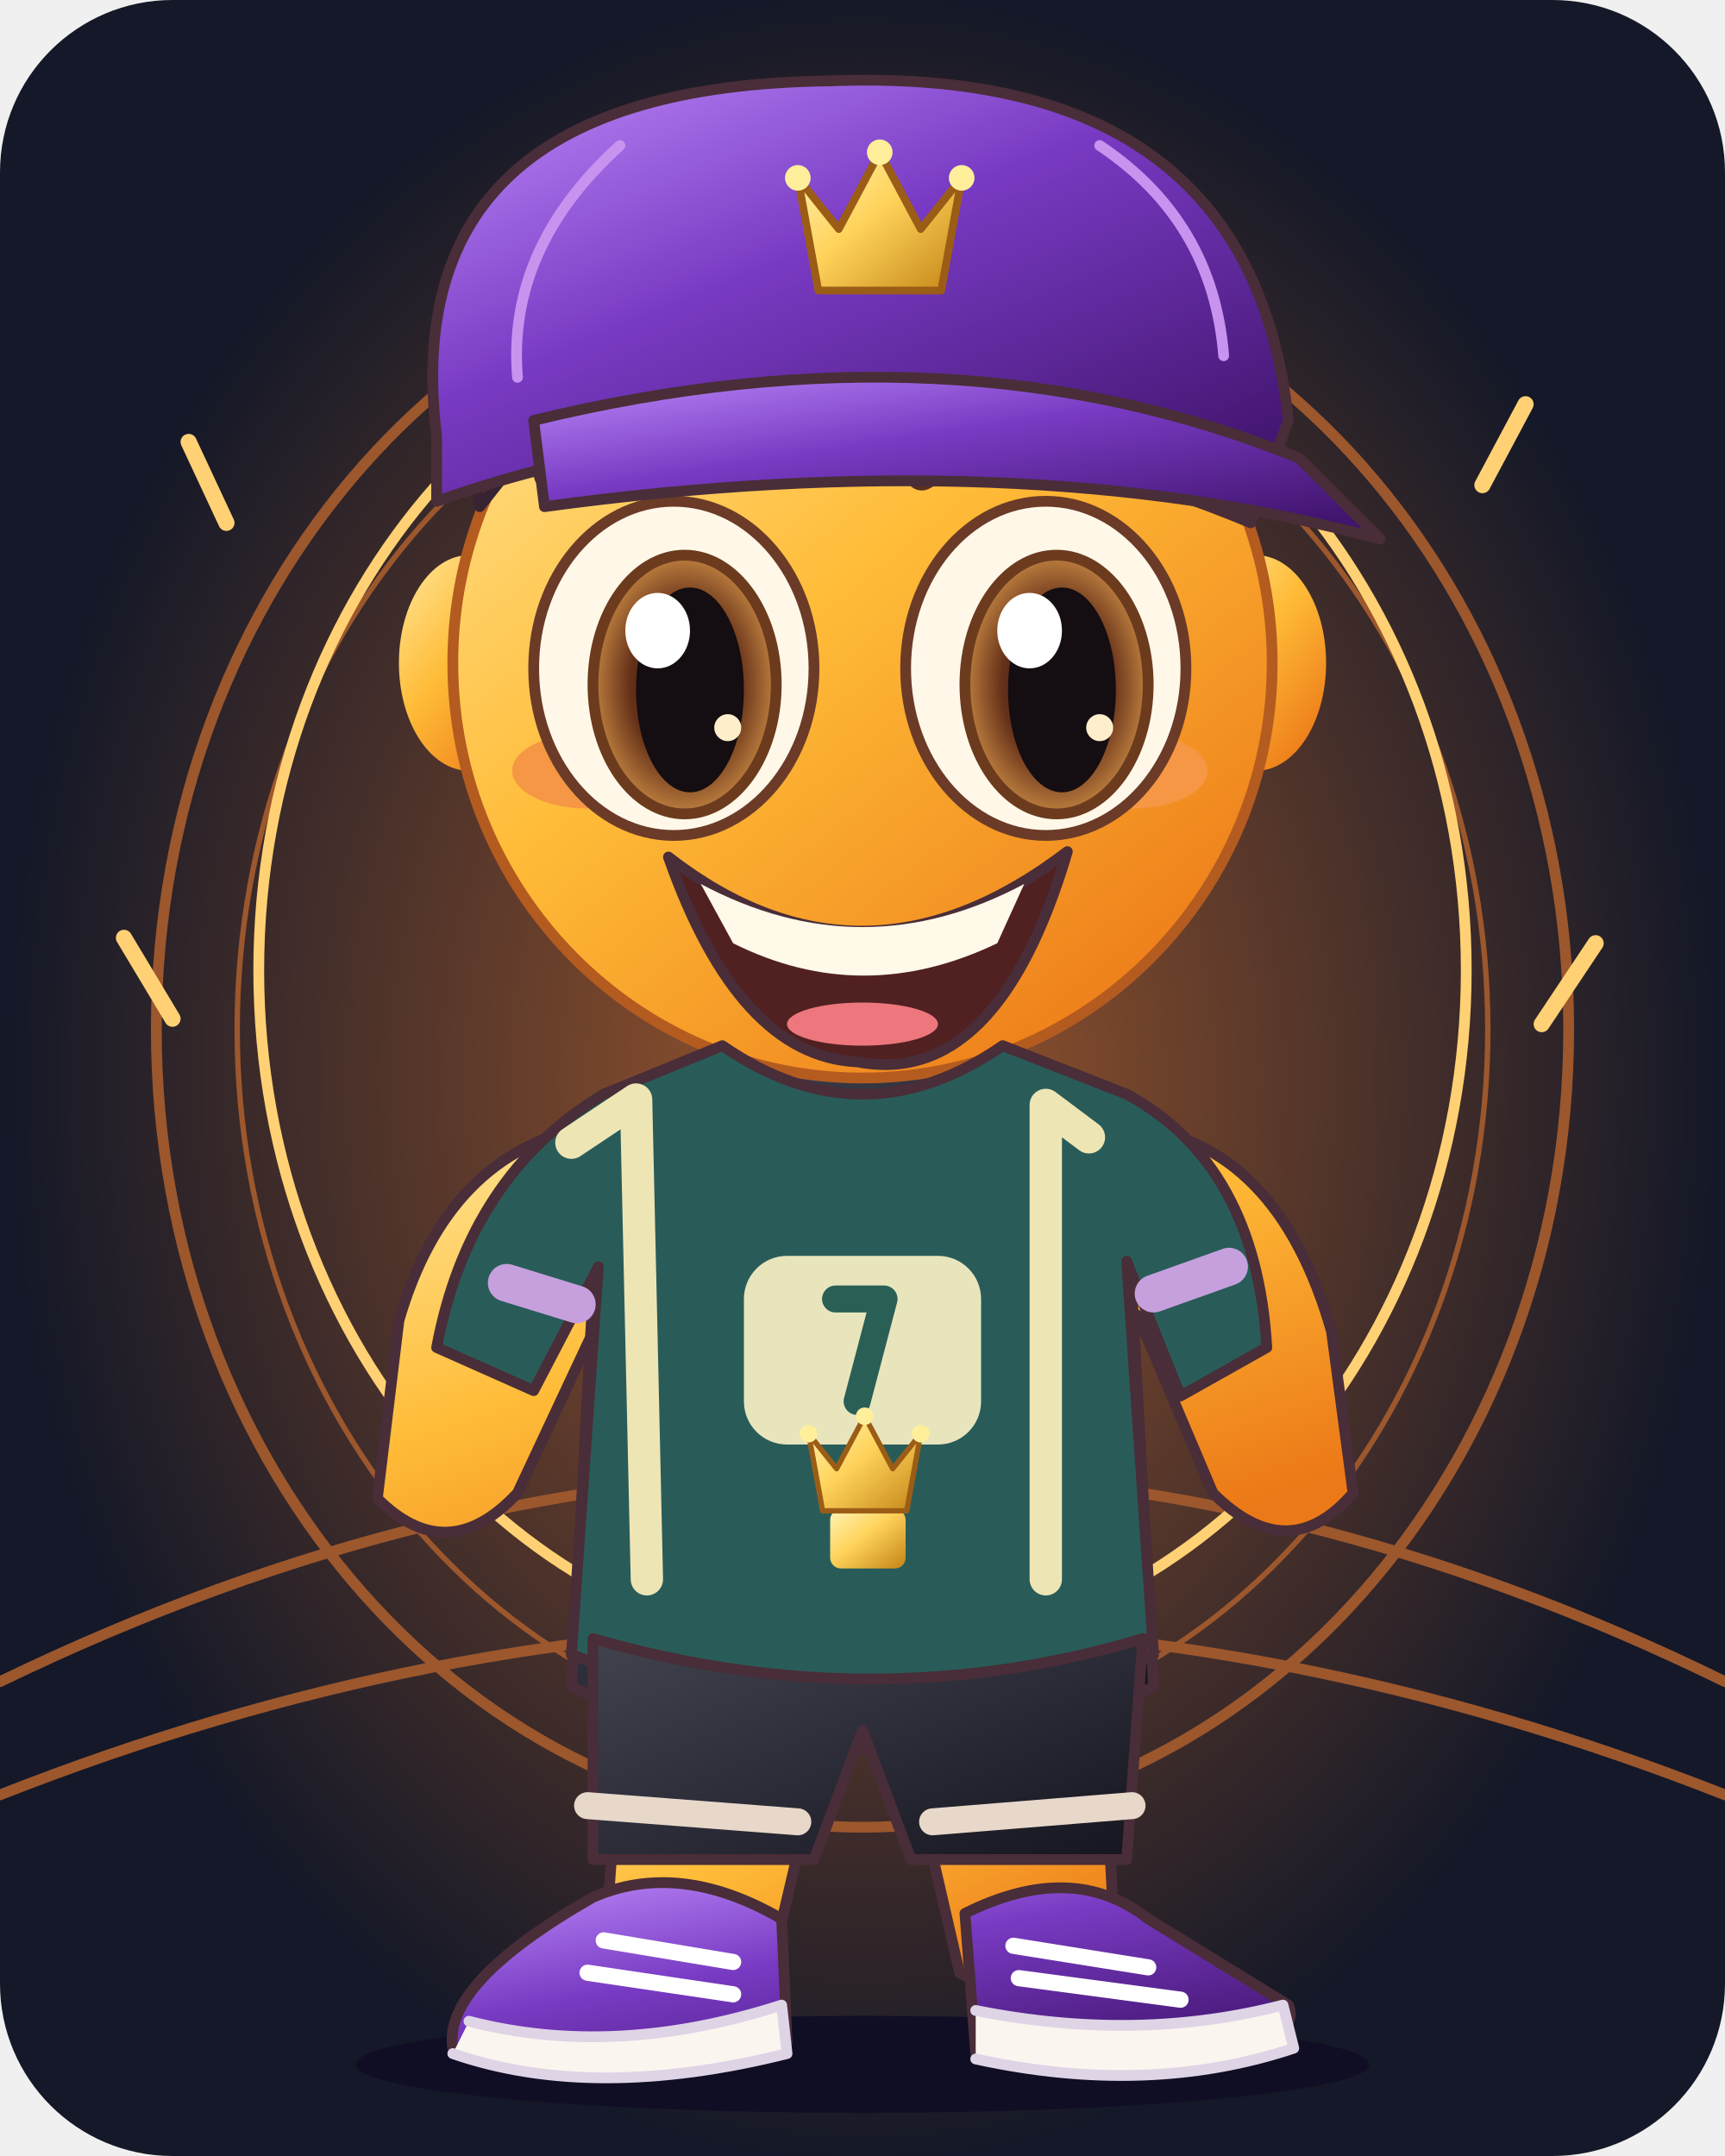
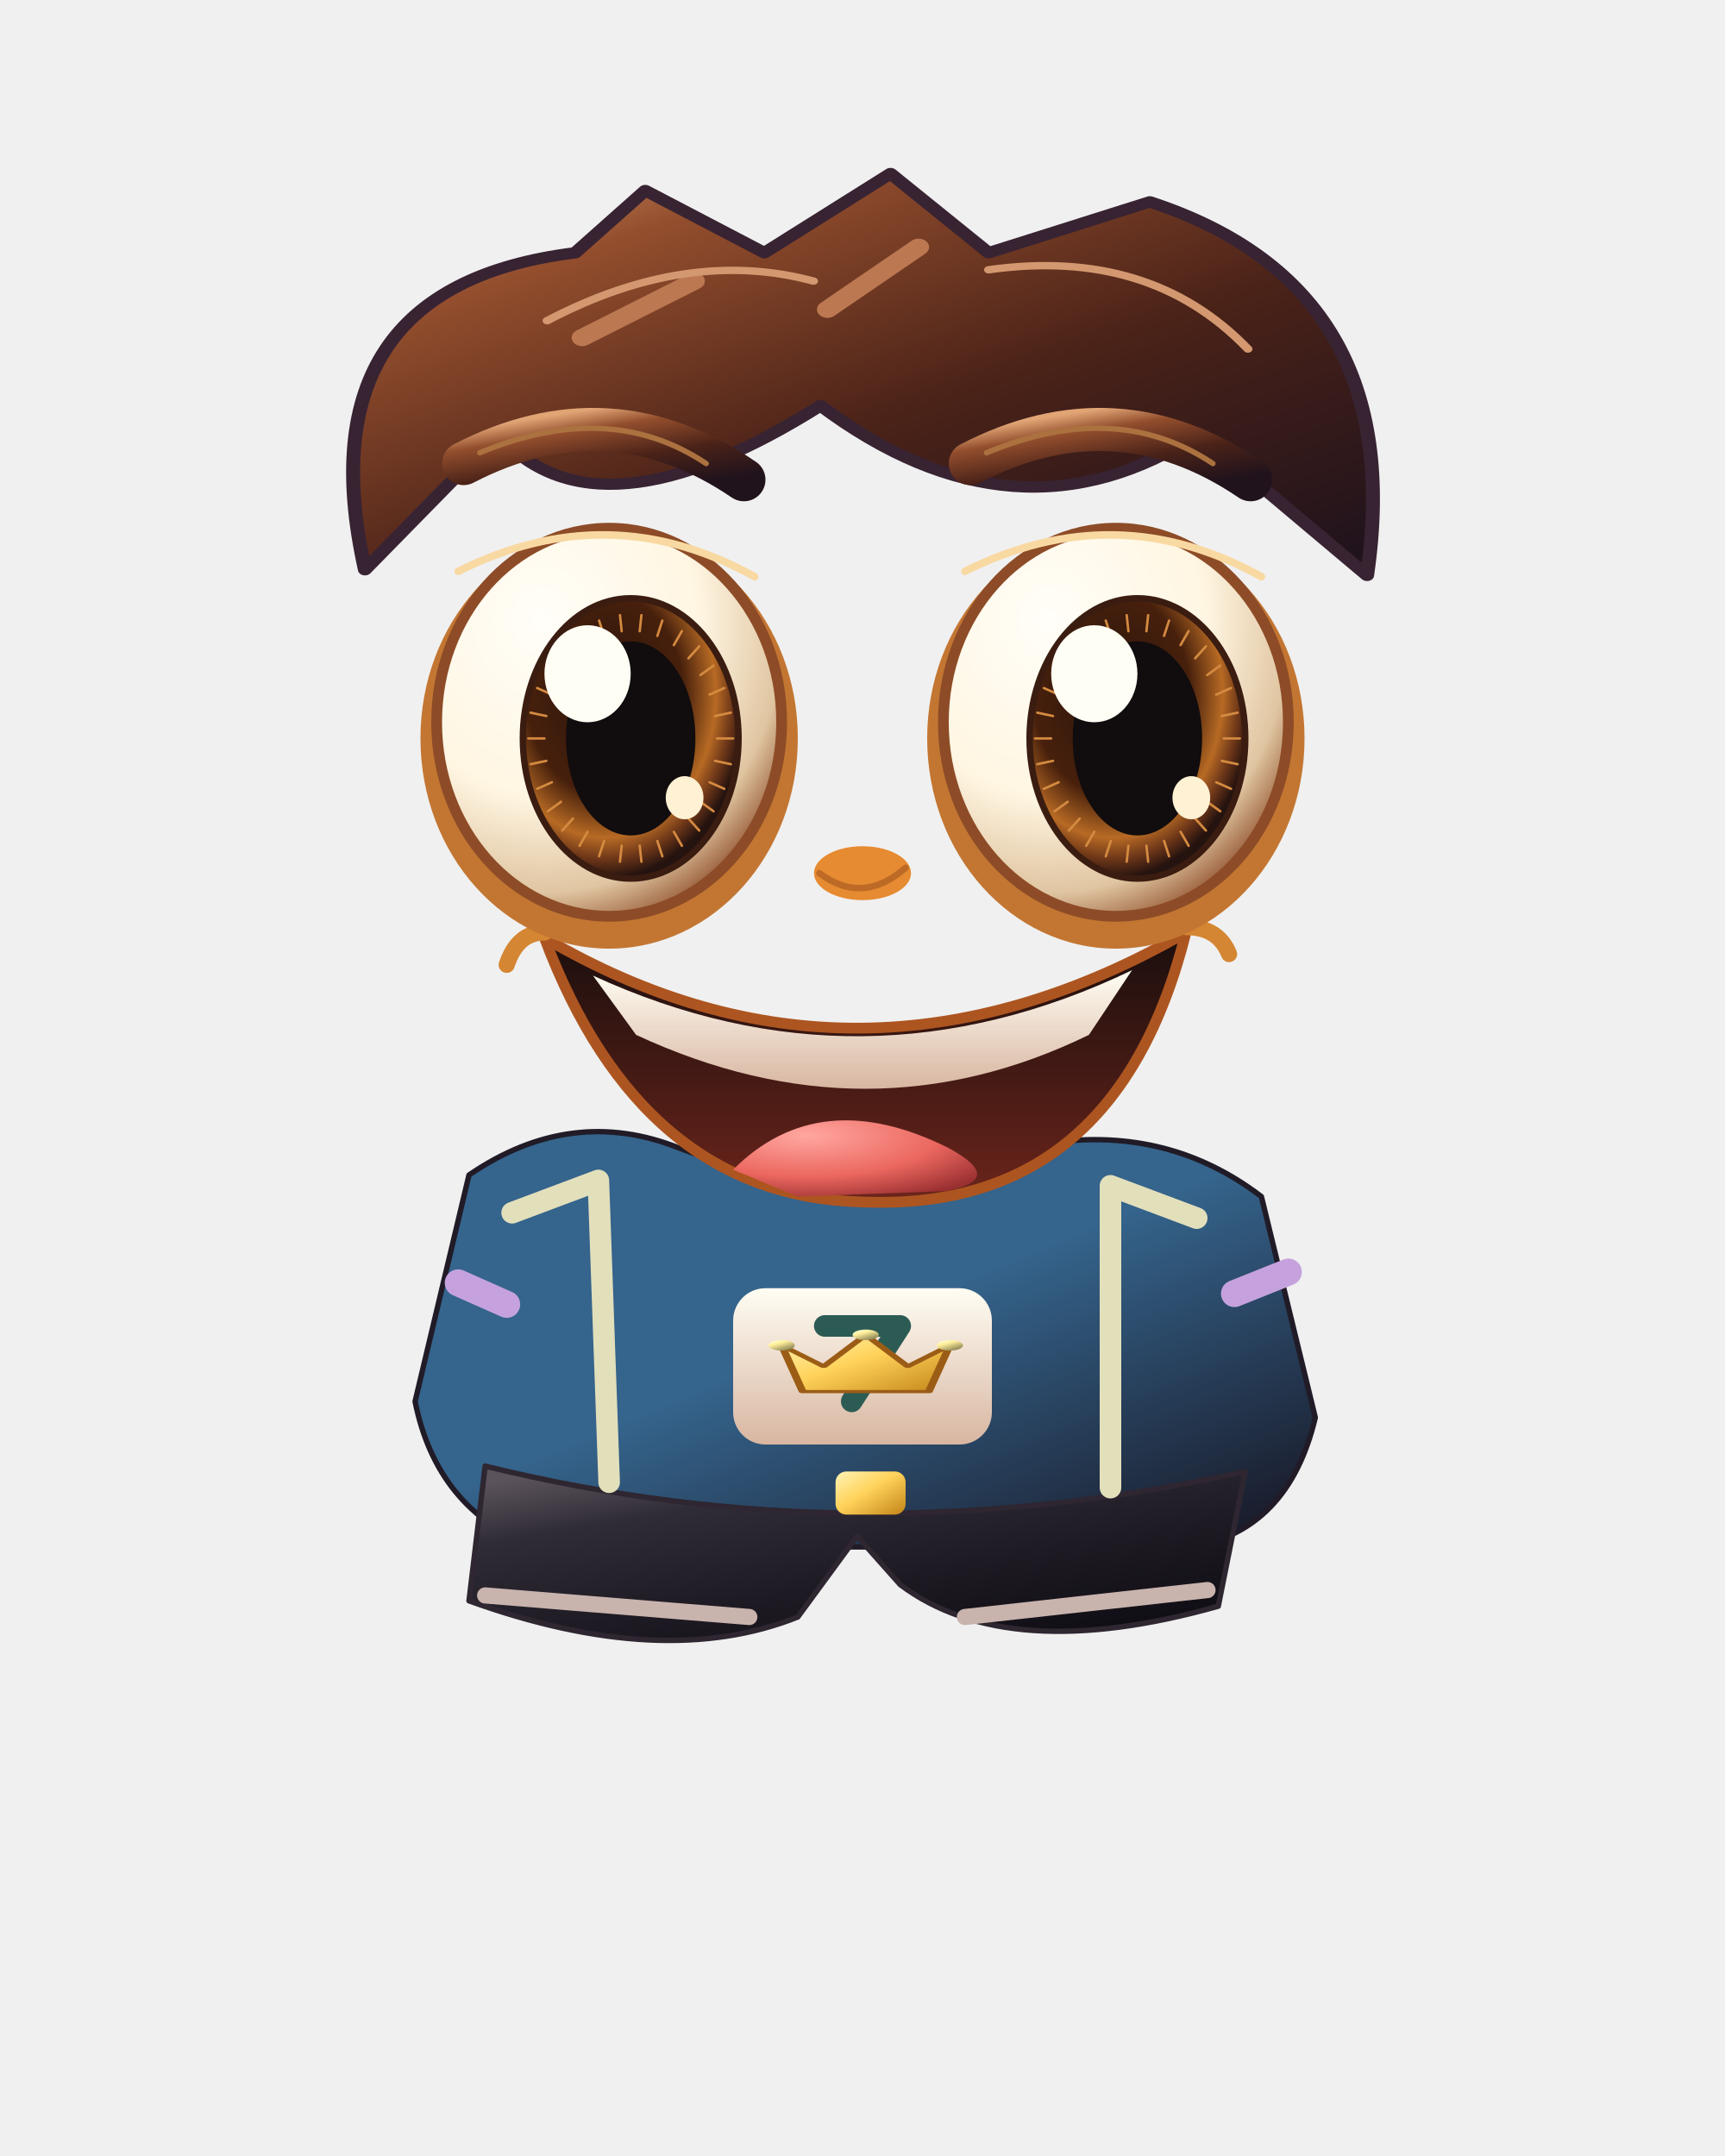
<svg xmlns="http://www.w3.org/2000/svg" width="320" height="400" viewBox="0 0 320 400">
  <defs>
    <linearGradient id="skin" x2=".8" y2="1">
      <stop stop-color="#ffe79a" />
      <stop offset=".48" stop-color="#ffbc38" />
      <stop offset="1" stop-color="#ec7917" />
    </linearGradient>
    <linearGradient id="purple" x2=".8" y2="1">
      <stop stop-color="#bd8afa" />
      <stop offset=".45" stop-color="#783ac3" />
      <stop offset="1" stop-color="#41146d" />
    </linearGradient>
    <linearGradient id="gold" x2="1" y2="1">
      <stop stop-color="#fff4b5" />
      <stop offset=".45" stop-color="#ffd35b" />
      <stop offset="1" stop-color="#c38416" />
    </linearGradient>
    <linearGradient id="dark" x2="1" y2="1">
      <stop stop-color="#41434f" />
      <stop offset="1" stop-color="#15151f" />
    </linearGradient>
    <radialGradient id="iris">
      <stop stop-color="#160d0c" />
      <stop offset=".6" stop-color="#663119" />
      <stop offset="1" stop-color="#be803f" />
    </radialGradient>
  </defs>
  <defs>
-     <radialGradient id="bg">
-       <stop stop-color="#9c572d" />
-       <stop offset="1" stop-color="#141828" />
-     </radialGradient>
-   </defs>
-   <rect x="0" y="0" width="320" height="400" rx="32" fill="url(#bg)" stroke="none" stroke-width="2" />
-   <ellipse cx="160" cy="191" rx="131" ry="148" fill="none" stroke="#9c572d" stroke-width="2" />
-   <ellipse cx="160" cy="191" rx="116" ry="132" fill="none" stroke="#9c572d" stroke-width="1" />
-   <path d="M0 312 Q161 234 320 312 M0 333 Q160 270 320 333" fill="none" stroke="#9c572d" stroke-width="2" stroke-linecap="round" stroke-linejoin="round" />
-   <ellipse cx="160" cy="180" rx="112" ry="127" fill="none" stroke="#ffd174" stroke-width="2" />
-   <path d="M42 97 L35 82" fill="none" stroke="#ffd174" stroke-width="3" stroke-linecap="round" stroke-linejoin="round" />
-   <path d="M275 90 L283 75" fill="none" stroke="#ffd174" stroke-width="3" stroke-linecap="round" stroke-linejoin="round" />
-   <path d="M32 189 L23 174" fill="none" stroke="#ffd174" stroke-width="3" stroke-linecap="round" stroke-linejoin="round" />
-   <path d="M286 190 L296 175" fill="none" stroke="#ffd174" stroke-width="3" stroke-linecap="round" stroke-linejoin="round" />
-   <ellipse cx="160" cy="383" rx="94" ry="9" fill="#100e24" stroke="none" stroke-width="0" />
-   <path d="M116 308 L112 365 Q127 375 143 365 L155 314 M166 314 L178 366 Q194 375 207 364 L204 308" fill="url(#skin)" stroke="#492d38" stroke-width="2" stroke-linecap="round" stroke-linejoin="round" />
-   <path d="M110 352 Q126 345 145 356 L146 379 Q105 389 84 380 Q82 368 110 352 M179 355 Q199 345 213 356 L239 372 Q244 384 181 381 Z" fill="url(#purple)" stroke="#492d38" stroke-width="2" stroke-linecap="round" stroke-linejoin="round" />
-   <path d="M87 375 Q114 382 145 372 L146 381 Q110 390 84 381 M181 373 Q211 379 238 372 L240 380 Q213 389 181 382" fill="#faf5ee" stroke="#ded4e6" stroke-width="2" stroke-linecap="round" stroke-linejoin="round" />
-   <path d="M112 360 L136 364 M109 366 L136 370 M188 361 L213 365 M189 367 L219 371" fill="none" stroke="#fff" stroke-width="3" stroke-linecap="round" stroke-linejoin="round" />
-   <path d="M109 209 Q83 214 74 245 L70 278 Q83 291 96 277 L111 245 M210 209 Q237 212 247 247 L251 277 Q239 291 225 277 L211 244" fill="url(#skin)" stroke="#492d38" stroke-width="2" stroke-linecap="round" stroke-linejoin="round" />
-   <path d="M112 203 Q160 185 208 203 L214 313 Q161 336 106 313 Z" fill="url(#dark)" stroke="#492d38" stroke-width="2" stroke-linecap="round" stroke-linejoin="round" />
-   <ellipse cx="87" cy="123" rx="13" ry="20" fill="url(#skin)" stroke="none" stroke-width="2" />
-   <ellipse cx="233" cy="123" rx="13" ry="20" fill="url(#skin)" stroke="none" stroke-width="2" />
-   <ellipse cx="160" cy="123" rx="76" ry="77" fill="url(#skin)" stroke="#b45b20" stroke-width="2" />
-   <ellipse cx="128" cy="78" rx="28" ry="13" fill="#ffe7a2" stroke="none" stroke-width="2" />
-   <ellipse cx="109" cy="143" rx="14" ry="7" fill="#f59744" stroke="none" stroke-width="2" />
-   <ellipse cx="210" cy="143" rx="14" ry="7" fill="#f59744" stroke="none" stroke-width="2" />
-   <path d="M112 203 L134 194 Q160 212 186 194 L209 203 Q233 216 235 250 L219 259 L209 234 L214 307 Q160 326 106 307 L111 235 L99 258 L81 250 Q87 218 112 203 Z" fill="#295c59" stroke="#492d38" stroke-width="2" stroke-linecap="round" stroke-linejoin="round" />
-   <path d="M110 304 Q162 319 212 304 L209 345 L169 345 L160 321 L151 345 L110 345 Z" fill="url(#dark)" stroke="#492d38" stroke-width="2" stroke-linecap="round" stroke-linejoin="round" />
-   <path d="M109 335 L148 338 M173 338 L210 335" fill="none" stroke="#e8d8ca" stroke-width="5" stroke-linecap="round" stroke-linejoin="round" />
-   <path d="M106 212 L118 204 L120 293 M202 211 L194 205 L194 293" fill="none" stroke="#eee5b5" stroke-width="6" stroke-linecap="round" stroke-linejoin="round" />
-   <rect x="138" y="233" width="44" height="35" rx="8" fill="#e8e5bd" stroke="none" stroke-width="2" />
-   <path d="M155 241 L164 241 L159 260" fill="none" stroke="#2a5f55" stroke-width="5" stroke-linecap="round" stroke-linejoin="round" />
-   <path d="M94 238 L107 242 M214 240 L228 235" fill="none" stroke="#c6a0dd" stroke-width="7" stroke-linecap="round" stroke-linejoin="round" />
-   <rect x="154" y="280" width="14" height="11" rx="2" fill="url(#gold)" stroke="none" stroke-width="2" />
-   <g transform="translate(150 266) scale(0.65)">
-     <path d="M0 0 L8 10 L16 -5 L24 10 L32 0 L28 22 L4 22 Z" fill="url(#gold)" stroke="#9b5d16" stroke-width="1.5" stroke-linecap="round" stroke-linejoin="round" />
-     <ellipse cx="0" cy="0" rx="2.5" ry="2.5" fill="#ffef9b" stroke="none" stroke-width="2" />
-     <ellipse cx="16" cy="-5" rx="2.5" ry="2.5" fill="#ffef9b" stroke="none" stroke-width="2" />
-     <ellipse cx="32" cy="0" rx="2.5" ry="2.5" fill="#ffef9b" stroke="none" stroke-width="2" />
+     <radialGradient id="eyeWhite" cx=".3" cy=".23" r=".85">
+       <stop stop-color="#fffef8" />
+       <stop offset=".55" stop-color="#fff6e2" />
+       <stop offset=".85" stop-color="#e0c5a1" />
+       <stop offset="1" stop-color="#9b603d" />
+     </radialGradient>
+     <radialGradient id="brownEye" cx=".38" cy=".34" r=".66">
+       <stop stop-color="#29140b" />
+       <stop offset=".55" stop-color="#47200c" />
+       <stop offset=".78" stop-color="#b76a24" />
+       <stop offset=".9" stop-color="#6b3518" />
+       <stop offset="1" stop-color="#25130f" />
+     </radialGradient>
+     <linearGradient id="mouth" x1="0" y1="0" x2="0" y2="1">
+       <stop stop-color="#190e0d" />
+       <stop offset="1" stop-color="#6c251b" />
+     </linearGradient>
+     <linearGradient id="teeth" x1="0" y1="0" x2="0" y2="1">
+       <stop stop-color="#fffdf3" />
+       <stop offset="1" stop-color="#d8b6a1" />
+     </linearGradient>
+     <radialGradient id="lip" cx=".3" cy=".2" r=".9">
+       <stop stop-color="#ffa7a0" />
+       <stop offset=".6" stop-color="#eb675f" />
+       <stop offset="1" stop-color="#9b3032" />
+     </radialGradient>
+     <linearGradient id="hairShine" x1="0" y1="0" x2=".9" y2="1">
+       <stop stop-color="#e1a575" />
+       <stop offset=".22" stop-color="#934e2d" />
+       <stop offset=".6" stop-color="#4a2218" />
+       <stop offset="1" stop-color="#21131c" />
+     </linearGradient>
+     <linearGradient id="cap" x1=".1" y1="0" x2=".9" y2="1">
+       <stop stop-color="#c084f1" />
+       <stop offset=".28" stop-color="#8e33d1" />
+       <stop offset=".65" stop-color="#57108b" />
+       <stop offset="1" stop-color="#280a49" />
+     </linearGradient>
+     <linearGradient id="charcoal" x1=".15" y1="0" x2=".9" y2="1">
+       <stop stop-color="#5b535b" />
+       <stop offset=".22" stop-color="#302c37" />
+       <stop offset=".6" stop-color="#1d1a23" />
+       <stop offset="1" stop-color="#0d0b12" />
+     </linearGradient>
+   </defs>
+   <defs>
+     <linearGradient id="outfit-sport-alt" x1=".1" y1="0" x2="1" y2="1">
+       <stop stop-color="#35648c" />
+       <stop offset=".45" stop-color="#35648c" />
+       <stop offset="1" stop-color="#16131f" />
+     </linearGradient>
+   </defs>
+   <path d="M87 218 Q106 205 126 213 Q160 226 195 212 Q217 209 234 222 L244 263 Q239 284 221 287 L99 287 Q81 280 77 260 Z" fill="url(#outfit-sport-alt)" stroke="#201b26" stroke-width="1" stroke-linecap="round" stroke-linejoin="round" />
+   <path d="M90 272 Q159 289 231 273 L226 298 Q187 309 167 294 L159 285 L148 300 Q123 310 87 297 Z" fill="url(#charcoal)" stroke="#2e2630" stroke-width="1" stroke-linecap="round" stroke-linejoin="round" />
+   <path d="M95 225 L111 219 L113 275 M222 226 L206 220 L206 276" fill="none" stroke="#e2dfbb" stroke-width="4" stroke-linecap="round" stroke-linejoin="round" />
+   <rect x="136" y="239" width="48" height="29" rx="6" fill="url(#teeth)" stroke="none" stroke-width="2" />
+   <path d="M153 246 L167 246 L158 260" fill="none" stroke="#2c5b54" stroke-width="4" stroke-linecap="round" stroke-linejoin="round" />
+   <path d="M90 296 L139 300 M179 300 L224 295" fill="none" stroke="#c9b3ad" stroke-width="3" stroke-linecap="round" stroke-linejoin="round" />
+   <path d="M85 238 L94 242 M229 240 L239 236" fill="none" stroke="#c5a2dd" stroke-width="5" stroke-linecap="round" stroke-linejoin="round" />
+   <rect x="155" y="273" width="13" height="8" rx="2" fill="url(#gold)" stroke="none" stroke-width="2" />
+   <defs>
+     <linearGradient id="styles-classic-mat0" x1=".1" y1="0" x2=".8" y2="1">
+       <stop stop-color="#ffffdc" />
+       <stop offset=".35" stop-color="#ffef9b" />
+       <stop offset="1" stop-color="#7f774d" />
+     </linearGradient>
+   </defs>
+   <g transform="translate(-80 90) scale(1.5 .6)">
+     <g transform="translate(150 266) scale(0.65)">
+       <path d="M0 0 L8 10 L16 -5 L24 10 L32 0 L28 22 L4 22 Z" fill="url(#gold)" stroke="#9b5d16" stroke-width="1.5" stroke-linecap="round" stroke-linejoin="round" />
+       <ellipse cx="0" cy="0" rx="2.5" ry="2.5" fill="url(#styles-classic-mat0)" stroke="none" stroke-width="2" />
+       <ellipse cx="16" cy="-5" rx="2.5" ry="2.5" fill="url(#styles-classic-mat0)" stroke="none" stroke-width="2" />
+       <ellipse cx="32" cy="0" rx="2.5" ry="2.5" fill="url(#styles-classic-mat0)" stroke="none" stroke-width="2" />
+     </g>
  </g>
-   <path d="M89 94 Q80 44 119 38 L129 27 L146 38 L164 24 L178 38 L201 29 Q238 44 232 95 L208 70 Q182 91 154 65 Q122 90 108 70 Z" fill="#5c3021" stroke="#382332" stroke-width="2" stroke-linecap="round" stroke-linejoin="round" />
-   <path d="M120 53 L136 43 M155 48 L168 37" fill="none" stroke="#bc7851" stroke-width="3" stroke-linecap="round" stroke-linejoin="round" />
-   <path d="M124 159 Q160 187 198 158 Q185 202 159 197 Q137 196 124 159" fill="#512021" stroke="#492d38" stroke-width="2" stroke-linecap="round" stroke-linejoin="round" />
-   <path d="M130 164 Q160 180 190 164 L185 175 Q160 187 136 175" fill="#fff9e9" stroke="none" stroke-width="2" stroke-linecap="round" stroke-linejoin="round" />
-   <ellipse cx="160" cy="190" rx="14" ry="4" fill="#ed777d" stroke="none" stroke-width="2" />
-   <ellipse cx="125" cy="124" rx="26" ry="31" fill="#fff8e9" stroke="#6b3b28" stroke-width="2" />
-   <ellipse cx="127" cy="127" rx="17" ry="24" fill="url(#iris)" stroke="#6c3b1e" stroke-width="2" />
-   <ellipse cx="128" cy="128" rx="10" ry="19" fill="#140d11" stroke="none" stroke-width="2" />
-   <ellipse cx="122" cy="117" rx="6" ry="7" fill="#fff" stroke="none" stroke-width="2" />
-   <ellipse cx="135" cy="135" rx="2.5" ry="2.5" fill="#ffeecb" stroke="none" stroke-width="2" />
-   <path d="M102 88 Q125 75 145 87" fill="none" stroke="#583021" stroke-width="6" stroke-linecap="round" stroke-linejoin="round" />
-   <ellipse cx="194" cy="124" rx="26" ry="31" fill="#fff8e9" stroke="#6b3b28" stroke-width="2" />
-   <ellipse cx="196" cy="127" rx="17" ry="24" fill="url(#iris)" stroke="#6c3b1e" stroke-width="2" />
-   <ellipse cx="197" cy="128" rx="10" ry="19" fill="#140d11" stroke="none" stroke-width="2" />
-   <ellipse cx="191" cy="117" rx="6" ry="7" fill="#fff" stroke="none" stroke-width="2" />
-   <ellipse cx="204" cy="135" rx="2.5" ry="2.5" fill="#ffeecb" stroke="none" stroke-width="2" />
-   <path d="M171 88 Q194 75 214 87" fill="none" stroke="#583021" stroke-width="6" stroke-linecap="round" stroke-linejoin="round" />
-   <path d="M81 81 Q73 16 154 15 Q232 12 239 78 L232 97 Q158 66 81 93 Z" fill="url(#purple)" stroke="#492d38" stroke-width="2" stroke-linecap="round" stroke-linejoin="round" />
-   <path d="M99 78 Q177 59 241 85 L256 100 Q189 82 101 94 Z" fill="url(#purple)" stroke="#492d38" stroke-width="2" stroke-linecap="round" stroke-linejoin="round" />
-   <g transform="translate(148 33) scale(0.95)">
-     <path d="M0 0 L8 10 L16 -5 L24 10 L32 0 L28 22 L4 22 Z" fill="url(#gold)" stroke="#9b5d16" stroke-width="1.5" stroke-linecap="round" stroke-linejoin="round" />
-     <ellipse cx="0" cy="0" rx="2.5" ry="2.5" fill="#ffef9b" stroke="none" stroke-width="2" />
-     <ellipse cx="16" cy="-5" rx="2.5" ry="2.5" fill="#ffef9b" stroke="none" stroke-width="2" />
-     <ellipse cx="32" cy="0" rx="2.5" ry="2.5" fill="#ffef9b" stroke="none" stroke-width="2" />
+   <defs>
+     <linearGradient id="hair-boy-crop-mat0" x1=".1" y1="0" x2=".8" y2="1">
+       <stop stop-color="#82442e" />
+       <stop offset=".35" stop-color="#5c3021" />
+       <stop offset="1" stop-color="#2e1810" />
+     </linearGradient>
+   </defs>
+   <g transform="translate(-48 7) scale(1.3 1.05)">
+     <path d="M89 94 Q80 44 119 38 L129 27 L146 38 L164 24 L178 38 L201 29 Q238 44 232 95 L208 70 Q182 91 154 65 Q122 90 108 70 Z" fill="url(#hairShine)" stroke="#382332" stroke-width="2" stroke-linecap="round" stroke-linejoin="round" />
+     <path d="M120 53 L136 43 M155 48 L168 37" fill="none" stroke="#bc7851" stroke-width="3" stroke-linecap="round" stroke-linejoin="round" />
+     <path d="M115 50 Q135 37 153 43 M178 41 Q201 37 215 55" fill="none" stroke="#d3986f" stroke-width="1.3" stroke-linecap="round" stroke-linejoin="round" />
  </g>
-   <path d="M115 27 Q94 46 96 70 M204 27 Q225 41 227 66" fill="none" stroke="#c893ef" stroke-width="2" stroke-linecap="round" stroke-linejoin="round" />
+   <ellipse cx="160" cy="162" rx="9" ry="5" fill="#e68b31" stroke="none" stroke-width="2" />
+   <path d="M152 162 Q160 168 168 161" fill="none" stroke="#bd6a26" stroke-width="1.2" stroke-linecap="round" stroke-linejoin="round" />
+   <path d="M101 174 Q159 208 220 173 Q207 225 160 223 Q119 222 101 174 Z" fill="url(#mouth)" stroke="#ad5520" stroke-width="2" stroke-linecap="round" stroke-linejoin="round" />
+   <path d="M110 181 Q160 204 210 180 L202 192 Q161 212 118 192 Z" fill="url(#teeth)" stroke="none" stroke-width="2" stroke-linecap="round" stroke-linejoin="round" />
+   <path d="M136 217 Q152 201 176 213 Q187 219 175 221 L148 222 Z" fill="url(#lip)" stroke="none" stroke-width="2" stroke-linecap="round" stroke-linejoin="round" />
+   <path d="M101 173 Q96 173 94 179 M220 172 Q226 172 228 177" fill="none" stroke="#d48632" stroke-width="3" stroke-linecap="round" stroke-linejoin="round" />
+   <ellipse cx="113" cy="137" rx="35" ry="39" fill="#c37632" stroke="none" stroke-width="2" />
+   <ellipse cx="113" cy="134" rx="33" ry="37" fill="#8d4c27" stroke="none" stroke-width="2" />
+   <ellipse cx="113" cy="134" rx="31" ry="35" fill="url(#eyeWhite)" stroke="none" stroke-width="2" />
+   <ellipse cx="117" cy="137" rx="20" ry="26" fill="url(#brownEye)" stroke="#3a1c10" stroke-width="1.2" />
+   <path d="M133.00 137.00 L136.00 137.00" fill="none" stroke="#d48a40" stroke-width="0.45" stroke-linecap="round" stroke-linejoin="round" />
+   <path d="M132.65 141.16 L135.58 141.78" fill="none" stroke="#d48a40" stroke-width="0.45" stroke-linecap="round" stroke-linejoin="round" />
+   <path d="M131.62 145.13 L134.36 146.35" fill="none" stroke="#d48a40" stroke-width="0.45" stroke-linecap="round" stroke-linejoin="round" />
+   <path d="M129.94 148.76 L132.37 150.52" fill="none" stroke="#d48a40" stroke-width="0.45" stroke-linecap="round" stroke-linejoin="round" />
+   <path d="M127.71 151.86 L129.71 154.09" fill="none" stroke="#d48a40" stroke-width="0.45" stroke-linecap="round" stroke-linejoin="round" />
+   <path d="M125.00 154.32 L126.50 156.92" fill="none" stroke="#d48a40" stroke-width="0.45" stroke-linecap="round" stroke-linejoin="round" />
+   <path d="M121.94 156.02 L122.87 158.87" fill="none" stroke="#d48a40" stroke-width="0.45" stroke-linecap="round" stroke-linejoin="round" />
+   <path d="M118.67 156.89 L118.99 159.87" fill="none" stroke="#d48a40" stroke-width="0.45" stroke-linecap="round" stroke-linejoin="round" />
+   <path d="M115.33 156.89 L115.01 159.87" fill="none" stroke="#d48a40" stroke-width="0.45" stroke-linecap="round" stroke-linejoin="round" />
+   <path d="M112.06 156.02 L111.13 158.87" fill="none" stroke="#d48a40" stroke-width="0.45" stroke-linecap="round" stroke-linejoin="round" />
+   <path d="M109.00 154.32 L107.50 156.92" fill="none" stroke="#d48a40" stroke-width="0.45" stroke-linecap="round" stroke-linejoin="round" />
+   <path d="M106.29 151.86 L104.29 154.09" fill="none" stroke="#d48a40" stroke-width="0.45" stroke-linecap="round" stroke-linejoin="round" />
+   <path d="M104.06 148.76 L101.63 150.52" fill="none" stroke="#d48a40" stroke-width="0.45" stroke-linecap="round" stroke-linejoin="round" />
+   <path d="M102.38 145.13 L99.64 146.35" fill="none" stroke="#d48a40" stroke-width="0.45" stroke-linecap="round" stroke-linejoin="round" />
+   <path d="M101.35 141.16 L98.42 141.78" fill="none" stroke="#d48a40" stroke-width="0.45" stroke-linecap="round" stroke-linejoin="round" />
+   <path d="M101.00 137.00 L98.00 137.00" fill="none" stroke="#d48a40" stroke-width="0.45" stroke-linecap="round" stroke-linejoin="round" />
+   <path d="M101.35 132.84 L98.42 132.22" fill="none" stroke="#d48a40" stroke-width="0.45" stroke-linecap="round" stroke-linejoin="round" />
+   <path d="M102.38 128.87 L99.64 127.65" fill="none" stroke="#d48a40" stroke-width="0.45" stroke-linecap="round" stroke-linejoin="round" />
+   <path d="M104.06 125.24 L101.63 123.48" fill="none" stroke="#d48a40" stroke-width="0.45" stroke-linecap="round" stroke-linejoin="round" />
+   <path d="M106.29 122.14 L104.29 119.91" fill="none" stroke="#d48a40" stroke-width="0.45" stroke-linecap="round" stroke-linejoin="round" />
+   <path d="M109.00 119.68 L107.50 117.08" fill="none" stroke="#d48a40" stroke-width="0.45" stroke-linecap="round" stroke-linejoin="round" />
+   <path d="M112.06 117.98 L111.13 115.13" fill="none" stroke="#d48a40" stroke-width="0.45" stroke-linecap="round" stroke-linejoin="round" />
+   <path d="M115.33 117.11 L115.01 114.13" fill="none" stroke="#d48a40" stroke-width="0.45" stroke-linecap="round" stroke-linejoin="round" />
+   <path d="M118.67 117.11 L118.99 114.13" fill="none" stroke="#d48a40" stroke-width="0.45" stroke-linecap="round" stroke-linejoin="round" />
+   <path d="M121.94 117.98 L122.87 115.13" fill="none" stroke="#d48a40" stroke-width="0.45" stroke-linecap="round" stroke-linejoin="round" />
+   <path d="M125.00 119.68 L126.50 117.08" fill="none" stroke="#d48a40" stroke-width="0.45" stroke-linecap="round" stroke-linejoin="round" />
+   <path d="M127.71 122.14 L129.71 119.91" fill="none" stroke="#d48a40" stroke-width="0.45" stroke-linecap="round" stroke-linejoin="round" />
+   <path d="M129.94 125.24 L132.37 123.48" fill="none" stroke="#d48a40" stroke-width="0.45" stroke-linecap="round" stroke-linejoin="round" />
+   <path d="M131.62 128.87 L134.36 127.65" fill="none" stroke="#d48a40" stroke-width="0.45" stroke-linecap="round" stroke-linejoin="round" />
+   <path d="M132.65 132.84 L135.58 132.22" fill="none" stroke="#d48a40" stroke-width="0.45" stroke-linecap="round" stroke-linejoin="round" />
+   <ellipse cx="117" cy="137" rx="12" ry="18" fill="#110c0d" stroke="none" stroke-width="2" />
+   <ellipse cx="109" cy="125" rx="8" ry="9" fill="#fffef5" stroke="none" stroke-width="2" />
+   <ellipse cx="127" cy="148" rx="3.5" ry="4" fill="#fff1d3" stroke="none" stroke-width="2" />
+   <path d="M85 106 Q113 92 140 107" fill="none" stroke="#f9d9a2" stroke-width="1.4" stroke-linecap="round" stroke-linejoin="round" />
+   <path d="M86 86 Q113 72 138 89" fill="none" stroke="url(#hairShine)" stroke-width="8" stroke-linecap="round" stroke-linejoin="round" />
+   <path d="M89 84 Q113 74 131 86" fill="none" stroke="#ab713f" stroke-width="1" stroke-linecap="round" stroke-linejoin="round" />
+   <ellipse cx="207" cy="137" rx="35" ry="39" fill="#c37632" stroke="none" stroke-width="2" />
+   <ellipse cx="207" cy="134" rx="33" ry="37" fill="#8d4c27" stroke="none" stroke-width="2" />
+   <ellipse cx="207" cy="134" rx="31" ry="35" fill="url(#eyeWhite)" stroke="none" stroke-width="2" />
+   <ellipse cx="211" cy="137" rx="20" ry="26" fill="url(#brownEye)" stroke="#3a1c10" stroke-width="1.2" />
+   <path d="M227.00 137.00 L230.00 137.00" fill="none" stroke="#d48a40" stroke-width="0.45" stroke-linecap="round" stroke-linejoin="round" />
+   <path d="M226.65 141.16 L229.58 141.78" fill="none" stroke="#d48a40" stroke-width="0.45" stroke-linecap="round" stroke-linejoin="round" />
+   <path d="M225.62 145.13 L228.36 146.35" fill="none" stroke="#d48a40" stroke-width="0.45" stroke-linecap="round" stroke-linejoin="round" />
+   <path d="M223.94 148.76 L226.37 150.52" fill="none" stroke="#d48a40" stroke-width="0.45" stroke-linecap="round" stroke-linejoin="round" />
+   <path d="M221.71 151.86 L223.71 154.09" fill="none" stroke="#d48a40" stroke-width="0.45" stroke-linecap="round" stroke-linejoin="round" />
+   <path d="M219.00 154.32 L220.50 156.92" fill="none" stroke="#d48a40" stroke-width="0.45" stroke-linecap="round" stroke-linejoin="round" />
+   <path d="M215.94 156.02 L216.87 158.87" fill="none" stroke="#d48a40" stroke-width="0.45" stroke-linecap="round" stroke-linejoin="round" />
+   <path d="M212.67 156.89 L212.99 159.87" fill="none" stroke="#d48a40" stroke-width="0.45" stroke-linecap="round" stroke-linejoin="round" />
+   <path d="M209.33 156.89 L209.01 159.87" fill="none" stroke="#d48a40" stroke-width="0.45" stroke-linecap="round" stroke-linejoin="round" />
+   <path d="M206.06 156.02 L205.13 158.87" fill="none" stroke="#d48a40" stroke-width="0.45" stroke-linecap="round" stroke-linejoin="round" />
+   <path d="M203.00 154.32 L201.50 156.92" fill="none" stroke="#d48a40" stroke-width="0.45" stroke-linecap="round" stroke-linejoin="round" />
+   <path d="M200.29 151.86 L198.29 154.09" fill="none" stroke="#d48a40" stroke-width="0.45" stroke-linecap="round" stroke-linejoin="round" />
+   <path d="M198.06 148.76 L195.63 150.52" fill="none" stroke="#d48a40" stroke-width="0.45" stroke-linecap="round" stroke-linejoin="round" />
+   <path d="M196.38 145.13 L193.64 146.35" fill="none" stroke="#d48a40" stroke-width="0.45" stroke-linecap="round" stroke-linejoin="round" />
+   <path d="M195.35 141.16 L192.42 141.78" fill="none" stroke="#d48a40" stroke-width="0.45" stroke-linecap="round" stroke-linejoin="round" />
+   <path d="M195.00 137.00 L192.00 137.00" fill="none" stroke="#d48a40" stroke-width="0.45" stroke-linecap="round" stroke-linejoin="round" />
+   <path d="M195.35 132.84 L192.42 132.22" fill="none" stroke="#d48a40" stroke-width="0.45" stroke-linecap="round" stroke-linejoin="round" />
+   <path d="M196.38 128.87 L193.64 127.65" fill="none" stroke="#d48a40" stroke-width="0.45" stroke-linecap="round" stroke-linejoin="round" />
+   <path d="M198.06 125.24 L195.63 123.48" fill="none" stroke="#d48a40" stroke-width="0.45" stroke-linecap="round" stroke-linejoin="round" />
+   <path d="M200.29 122.14 L198.29 119.91" fill="none" stroke="#d48a40" stroke-width="0.45" stroke-linecap="round" stroke-linejoin="round" />
+   <path d="M203.00 119.68 L201.50 117.08" fill="none" stroke="#d48a40" stroke-width="0.45" stroke-linecap="round" stroke-linejoin="round" />
+   <path d="M206.06 117.98 L205.13 115.13" fill="none" stroke="#d48a40" stroke-width="0.45" stroke-linecap="round" stroke-linejoin="round" />
+   <path d="M209.33 117.11 L209.01 114.13" fill="none" stroke="#d48a40" stroke-width="0.45" stroke-linecap="round" stroke-linejoin="round" />
+   <path d="M212.67 117.11 L212.99 114.13" fill="none" stroke="#d48a40" stroke-width="0.45" stroke-linecap="round" stroke-linejoin="round" />
+   <path d="M215.94 117.98 L216.87 115.13" fill="none" stroke="#d48a40" stroke-width="0.45" stroke-linecap="round" stroke-linejoin="round" />
+   <path d="M219.00 119.68 L220.50 117.08" fill="none" stroke="#d48a40" stroke-width="0.45" stroke-linecap="round" stroke-linejoin="round" />
+   <path d="M221.71 122.14 L223.71 119.91" fill="none" stroke="#d48a40" stroke-width="0.45" stroke-linecap="round" stroke-linejoin="round" />
+   <path d="M223.94 125.24 L226.37 123.48" fill="none" stroke="#d48a40" stroke-width="0.45" stroke-linecap="round" stroke-linejoin="round" />
+   <path d="M225.62 128.87 L228.36 127.65" fill="none" stroke="#d48a40" stroke-width="0.45" stroke-linecap="round" stroke-linejoin="round" />
+   <path d="M226.65 132.84 L229.58 132.22" fill="none" stroke="#d48a40" stroke-width="0.45" stroke-linecap="round" stroke-linejoin="round" />
+   <ellipse cx="211" cy="137" rx="12" ry="18" fill="#110c0d" stroke="none" stroke-width="2" />
+   <ellipse cx="203" cy="125" rx="8" ry="9" fill="#fffef5" stroke="none" stroke-width="2" />
+   <ellipse cx="221" cy="148" rx="3.5" ry="4" fill="#fff1d3" stroke="none" stroke-width="2" />
+   <path d="M179 106 Q207 92 234 107" fill="none" stroke="#f9d9a2" stroke-width="1.4" stroke-linecap="round" stroke-linejoin="round" />
+   <path d="M180 86 Q207 72 232 89" fill="none" stroke="url(#hairShine)" stroke-width="8" stroke-linecap="round" stroke-linejoin="round" />
+   <path d="M183 84 Q207 74 225 86" fill="none" stroke="#ab713f" stroke-width="1" stroke-linecap="round" stroke-linejoin="round" />
</svg>
